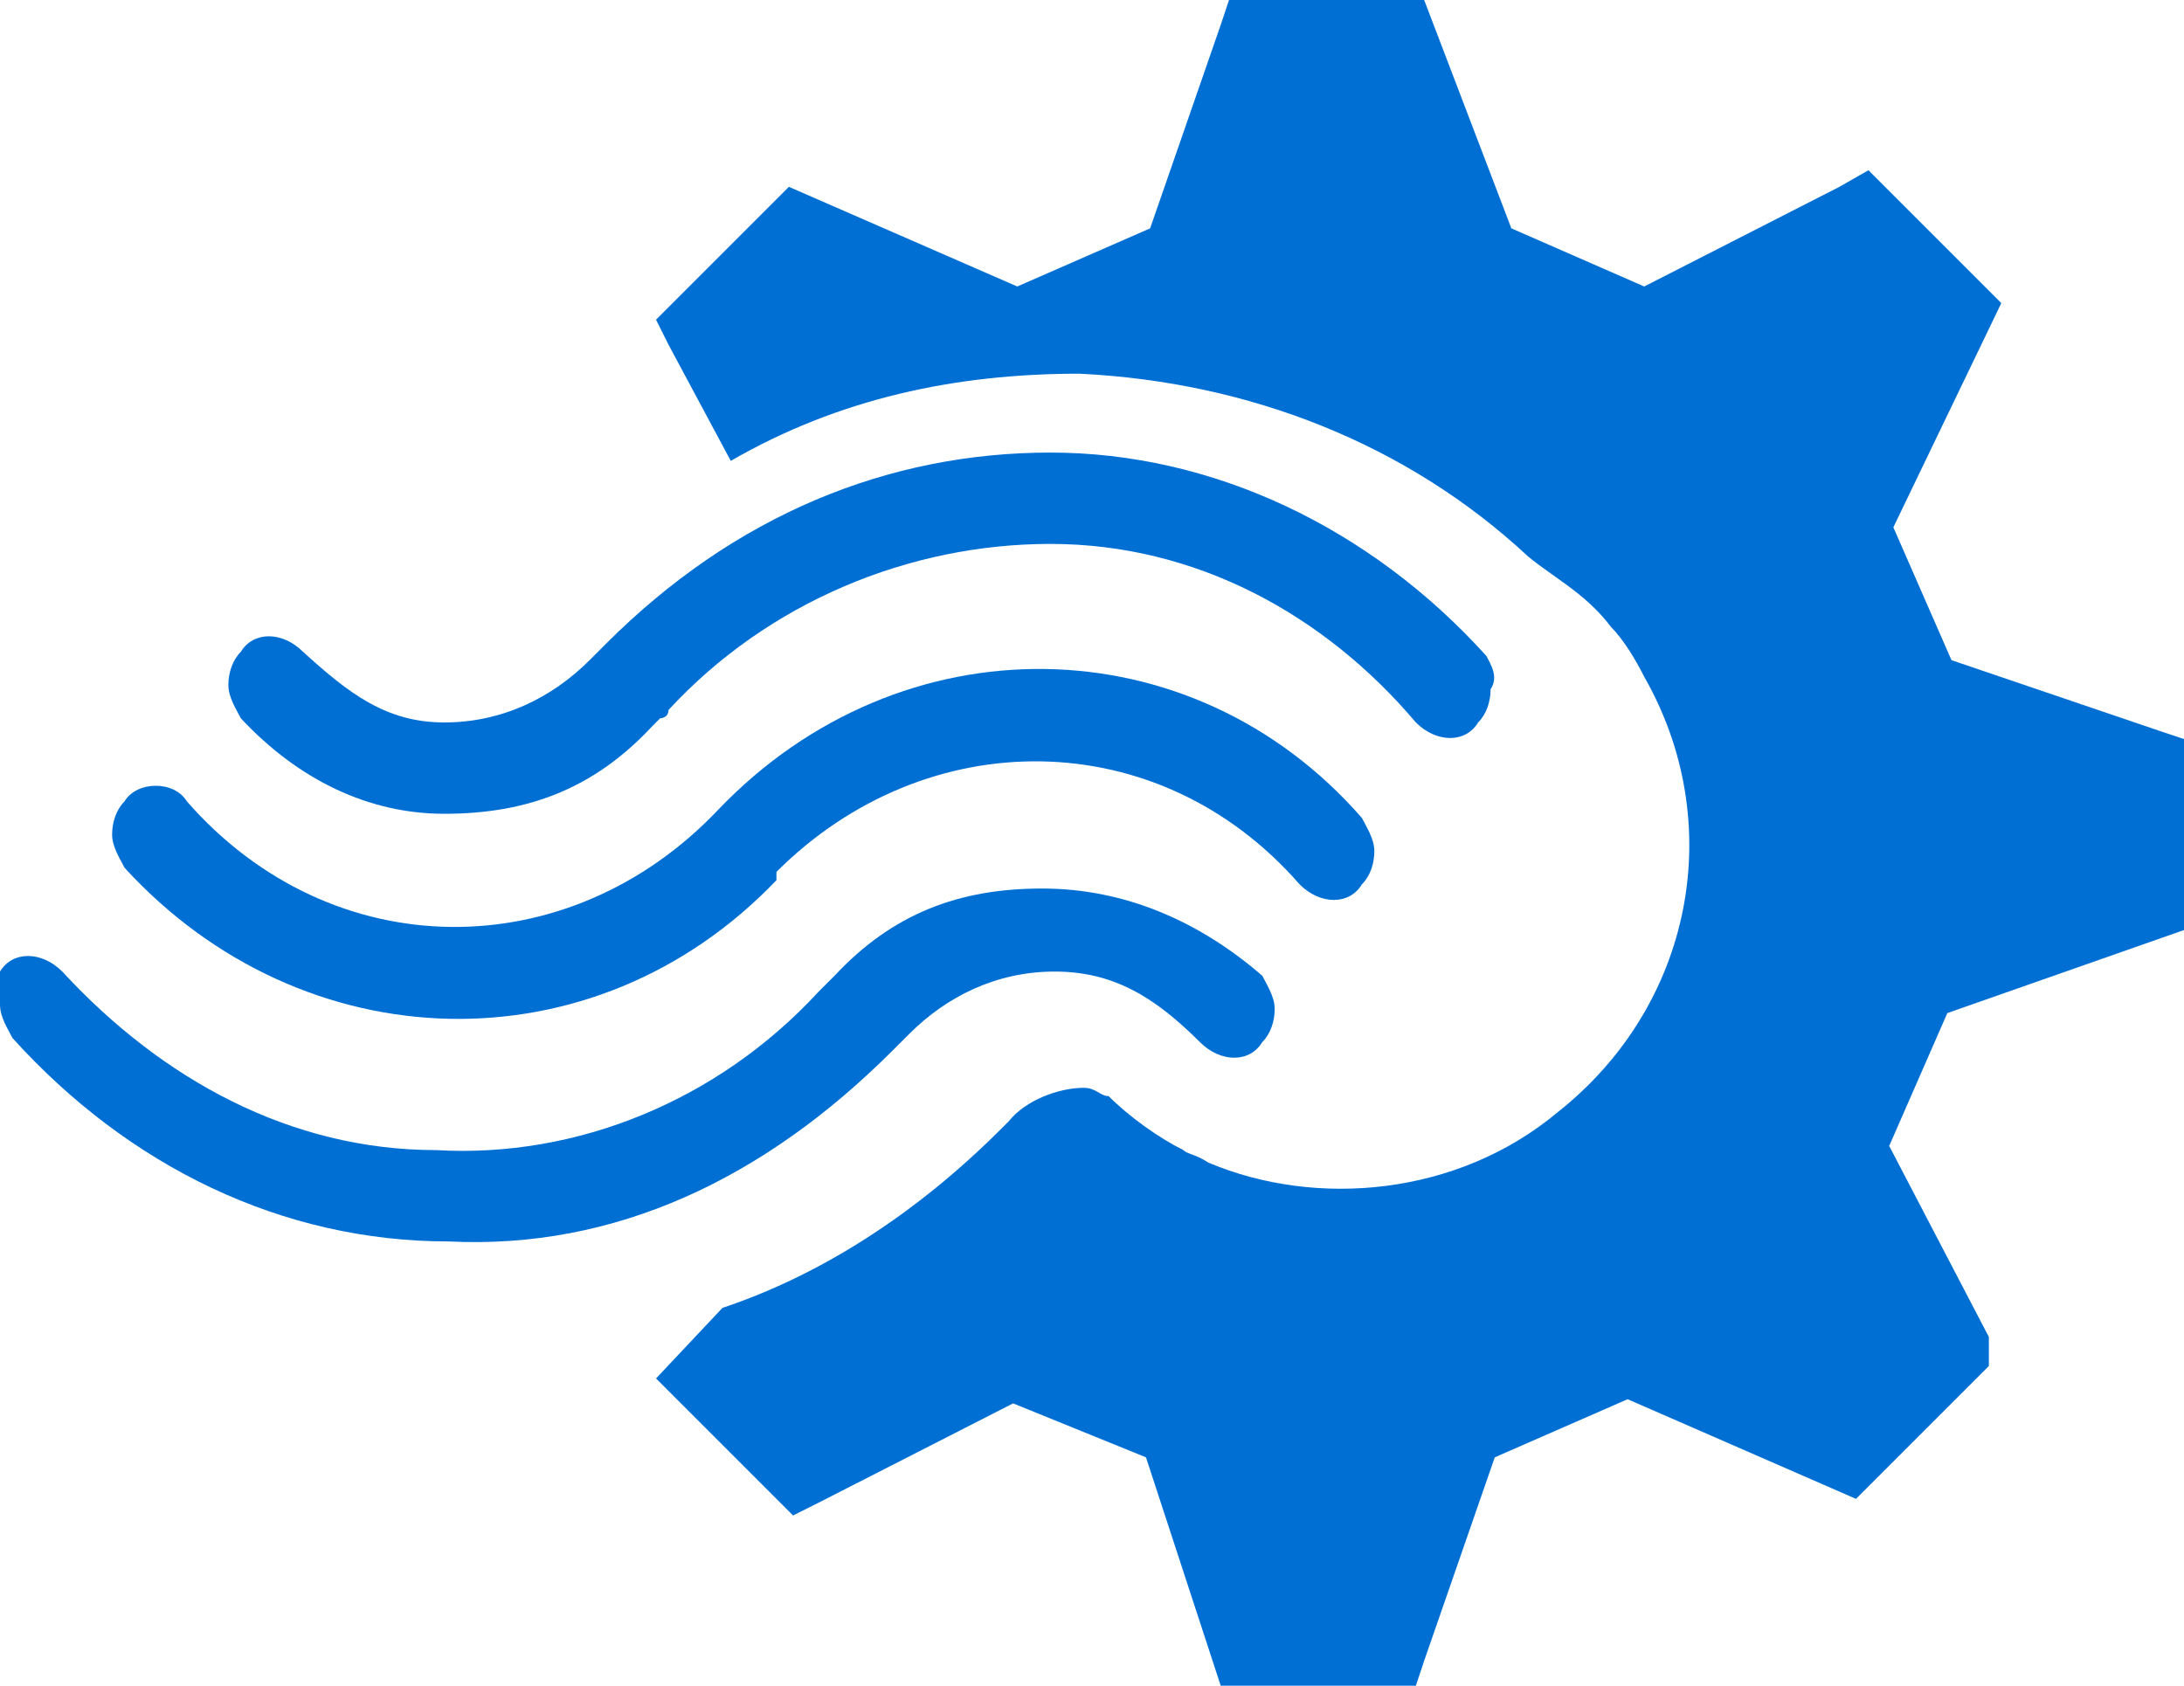
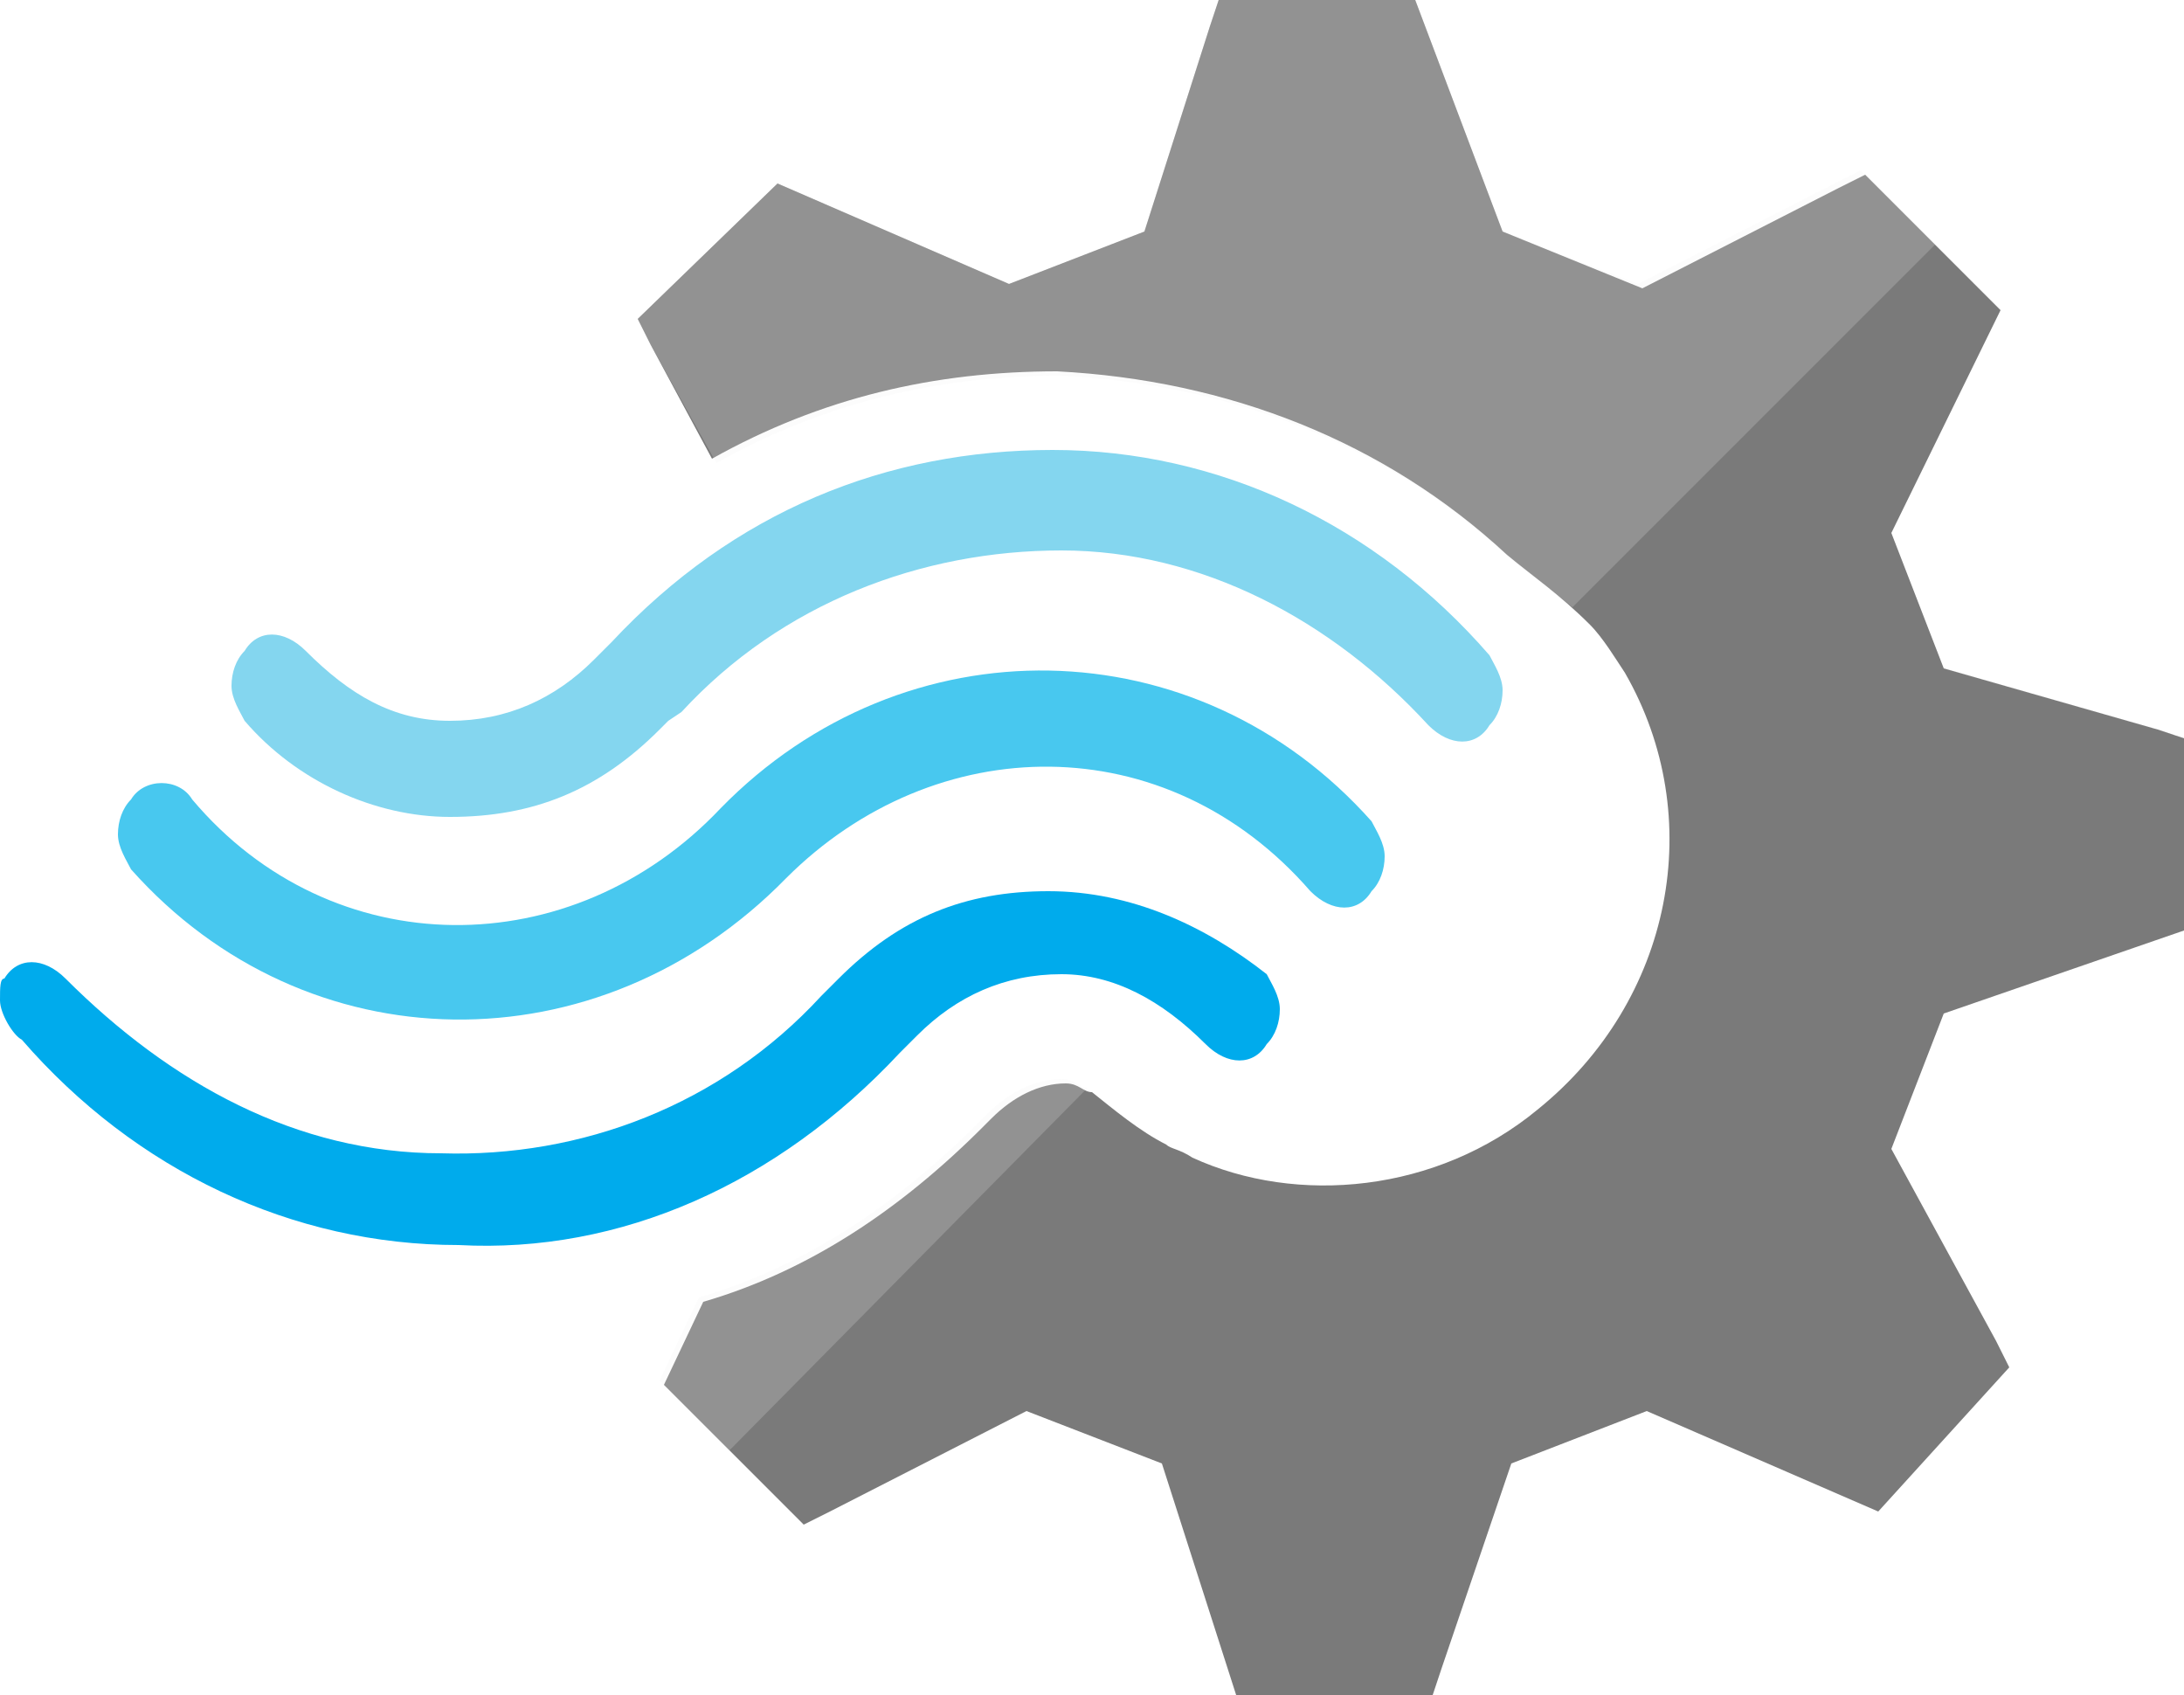
- <svg xmlns="http://www.w3.org/2000/svg" version="1.0" x="0px" y="0px" viewBox="0 0 52.6 40.6" enable-background="new 0 0 152 117.5" xml:space="preserve" id="svg75" width="52.6" height="40.6">
-   <defs id="defs79" />
-   <g id="Layer_1" transform="translate(-45.1,-30.8)">
-     <g id="Azure">
- 	</g>
-     <g id="BizTalk_Services" transform="translate(37.3575,-2500.2)">
- 	</g>
-     <g id="Key_Vault">
- 	</g>
-     <g id="Mobile_Engagement">
- 	</g>
-     <g id="Office_subscription">
-       <g id="Office_subscription_1_">
- 		</g>
-     </g>
-     <g id="g18">
-       <g id="g16">
-         <path d="m 90.6,58.4 1.4,-3.2 5.7,-2 v -4.6 l -0.6,-0.2 -5,-1.7 -1.4,-3.2 2.6,-5.4 v 0 l -3.2,-3.2 -0.7,0.4 -4.7,2.4 -3.2,-1.4 -2.1,-5.5 h -4.7 l -0.2,0.6 -1.7,4.9 -3.2,1.4 -5.5,-2.4 -3.2,3.2 0.3,0.6 1.5,2.8 c 2.6,-1.5 5.4,-2.1 8.4,-2.1 4.1,0.2 7.9,1.7 10.8,4.4 0.6,0.5 1.4,0.9 2,1.7 0.3,0.3 0.6,0.8 0.8,1.2 2,3.5 1.2,7.9 -2.1,10.5 -2.4,2 -5.8,2.3 -8.4,1.2 -0.3,-0.2 -0.5,-0.2 -0.6,-0.3 v 0 0 C 73,58.2 72.3,57.7 71.8,57.2 71.6,57.2 71.5,57 71.2,57 c -0.6,0 -1.4,0.3 -1.8,0.8 L 69.2,58 v 0 c -2,2 -4.3,3.5 -6.7,4.3 l -1.6,1.7 3.1,3.1 0.2,0.2 0.6,-0.3 4.7,-2.4 3.2,1.3 1.8,5.5 h 4.7 l 0.2,-0.6 1.7,-4.9 3.2,-1.4 5.5,2.4 3.2,-3.2 V 63 Z" id="path8" style="fill:#006fd4" />
-         <path d="m 62.4,50.3 v 0 0 c -3.6,3.8 -9.3,3.8 -12.8,-0.2 -0.3,-0.5 -1.2,-0.5 -1.5,0 -0.2,0.2 -0.3,0.5 -0.3,0.8 0,0.3 0.2,0.6 0.3,0.8 4.3,4.7 11.3,4.9 15.7,0.3 v -0.2 0 c 3.6,-3.6 9.2,-3.6 12.6,0.3 0.5,0.5 1.2,0.5 1.5,0 0.2,-0.2 0.3,-0.5 0.3,-0.8 C 78.2,51 78,50.7 77.9,50.5 73.8,45.8 66.8,45.7 62.4,50.3 Z" id="path10" style="fill:#006fd4" />
-         <path d="m 70.2,52.2 c -2,0 -3.6,0.6 -5,2.1 l -0.2,0.2 -0.2,0.2 c -2.4,2.6 -5.8,4 -9.2,3.8 -3.5,0 -6.6,-1.7 -9,-4.3 -0.5,-0.5 -1.2,-0.5 -1.5,0 0,0.2 0,0.5 0,0.8 0,0.3 0.2,0.6 0.3,0.8 2.8,3.1 6.5,4.9 10.5,4.9 4,0.2 7.6,-1.5 10.7,-4.6 l 0.2,-0.2 0.2,-0.2 c 0.9,-0.9 2.1,-1.5 3.5,-1.5 1.4,0 2.4,0.6 3.5,1.7 0.5,0.5 1.2,0.5 1.5,0 0.2,-0.2 0.3,-0.5 0.3,-0.8 0,-0.3 -0.2,-0.6 -0.3,-0.8 C 74,53 72.2,52.2 70.2,52.2 Z" id="path12" style="fill:#006fd4" />
-         <path d="m 80.9,46.6 c -2.8,-3.1 -6.6,-4.9 -10.5,-4.9 -3.9,0 -7.6,1.5 -10.7,4.6 l -0.2,0.2 -0.2,0.2 c -0.9,0.9 -2.1,1.5 -3.5,1.5 -1.4,0 -2.3,-0.7 -3.4,-1.7 -0.5,-0.5 -1.2,-0.5 -1.5,0 -0.2,0.2 -0.3,0.5 -0.3,0.8 0,0.3 0.2,0.6 0.3,0.8 1.4,1.5 3.1,2.3 4.9,2.3 2,0 3.6,-0.6 5,-2.1 L 61,48.1 c 0,0 0.2,0 0.2,-0.2 2.4,-2.6 5.8,-4 9.2,-4 3.5,0 6.6,1.7 8.8,4.3 0.5,0.5 1.2,0.5 1.5,0 0.2,-0.2 0.3,-0.5 0.3,-0.8 0.2,-0.3 0,-0.6 -0.1,-0.8 z" id="path14" style="fill:#006fd4" />
-       </g>
-     </g>
-   </g>
-   <g id="paths" transform="translate(-45.1,-30.8)">
-     <g id="Access_control">
- 	</g>
-     <g id="Azure_active_directory">
- 	</g>
-     <g id="API_Management">
- 	</g>
-     <g id="Azure_automation">
- 	</g>
-     <g id="Azure_SQL_database">
- 	</g>
-     <g id="Azure_subscription">
- 	</g>
-     <g id="Backup_service">
- 	</g>
-     <g id="Bitbucket_code_source">
- 	</g>
-     <g id="Azure_cache">
- 	</g>
-     <g id="Content_delivery_network__x28_CDN_x29_">
- 	</g>
-     <g id="Cloud_service">
- 	</g>
-     <g id="CodePlex">
- 	</g>
-     <g id="Dropbox_code_source">
- 	</g>
-     <g id="Express_route">
- 	</g>
-     <g id="Git_repository">
- 	</g>
-     <g id="GitHub_code">
- 	</g>
-     <g id="HD_Insight">
- 	</g>
-     <g id="Health_monitoring">
- 	</g>
-     <g id="Healthy">
- 	</g>
-     <g id="BizTalk_hybrid_connection">
- 	</g>
-     <g id="Hybrid_connection_manager_for_BizTalk_hybrid_connection">
- 	</g>
-     <g id="Hyper-V_recovery_manager">
- 	</g>
-     <g id="Machine_learning">
- 	</g>
-     <g id="Media_services">
- 	</g>
-     <g id="Microsoft_account">
- 	</g>
-     <g id="Mobile_services">
- 	</g>
-     <g id="Multi-factor_authentication">
- 	</g>
-     <g id="MySQL_database">
- 	</g>
-     <g id="Notification_hub">
- 	</g>
-     <g id="Notification_topic">
- 	</g>
-     <g id="Cloud_Office_365">
- 	</g>
-     <g id="Office_365">
- 	</g>
-     <g id="OS_image">
- 	</g>
-     <g id="Remote_app">
- 	</g>
-     <g id="Task_scheduler">
- 	</g>
-     <g id="Azure_SDK">
- 	</g>
-     <g id="Service_bus">
- 	</g>
-     <g id="Service_bus_queue">
- 	</g>
-     <g id="Service_bus_relay">
- 	</g>
-     <g id="Service_bus_topic">
- 	</g>
-     <g id="Service_endpoint">
- 	</g>
-     <g id="Custom_create">
- 	</g>
-     <g id="SQL_data_sync">
- 	</g>
-     <g id="SQL_reporting">
- 	</g>
-     <g id="Startup_task">
- 	</g>
-     <g id="Windows_Azure_storage">
- 	</g>
-     <g id="Storage_blob">
- 	</g>
-     <g id="Storage_table">
- 	</g>
-     <g id="Storage_queue">
- 	</g>
-     <g id="StorSimple">
- 	</g>
-   </g>
-   <g id="Layer_57" transform="translate(-45.1,-30.8)">
- </g>
-   <g id="Ibiza_Symbols" transform="translate(-45.1,-30.8)">
-     <g id="SQL_Database_Premium">
- 	</g>
+ <svg xmlns="http://www.w3.org/2000/svg" version="1.1" id="Layer_1" x="0px" y="0px" width="50" height="38.8" viewBox="0 0 50 38.8" enable-background="new 0 0 50 50" xml:space="preserve">
+   <defs id="defs19" />
+   <path d="m 43.3,26.3 1.2,-3.1 5.5,-1.9 v -4.4 l -0.6,-0.2 -4.9,-1.4 -1.2,-3.1 2.5,-5.1 v 0 L 42.7,4 42.1,4.3 37.6,6.6 34.4,5.3 32.4,0 h -4.5 l -0.2,0.6 -1.5,4.7 -3.1,1.2 -5.3,-2.3 -3.2,3.1 0.3,0.6 1.4,2.6 c 2.5,-1.4 5.1,-2 7.9,-2 3.9,0.2 7.5,1.6 10.3,4.2 0.6,0.5 1.2,0.9 1.9,1.6 0.3,0.3 0.6,0.8 0.8,1.1 1.9,3.3 1.1,7.5 -2,10 -2.3,1.9 -5.5,2.2 -7.9,1.1 -0.3,-0.2 -0.5,-0.2 -0.6,-0.3 v 0 0 C 26.1,25.9 25.5,25.4 25,25 c -0.2,0 -0.3,-0.2 -0.6,-0.2 -0.6,0 -1.2,0.3 -1.7,0.8 l -0.2,0.2 v 0 c -1.9,1.9 -4,3.3 -6.4,4 l -0.9,1.9 3,3 0.2,0.2 0.6,-0.3 4.5,-2.3 3.1,1.2 1.7,5.3 h 4.5 l 0.2,-0.6 1.6,-4.7 3.1,-1.2 5.3,2.3 3,-3.3 -0.3,-0.6 z" id="path2" style="fill:#7a7a7a" />
+   <path d="m 16.5,18.5 v 0 0 C 13.1,22.1 7.6,22.1 4.4,18.3 4.1,17.8 3.3,17.8 3,18.3 c -0.2,0.2 -0.3,0.5 -0.3,0.8 0,0.3 0.2,0.6 0.3,0.8 4,4.5 10.7,4.6 15,0.2 v 0 0 c 3.4,-3.4 8.7,-3.5 12,0.3 0.5,0.5 1.1,0.5 1.4,0 0.2,-0.2 0.3,-0.5 0.3,-0.8 0,-0.3 -0.2,-0.6 -0.3,-0.8 -4,-4.5 -10.7,-4.6 -14.9,-0.3 z" id="path4" style="fill:#48c8ef" />
+   <path d="m 24,20.4 c -1.9,0 -3.4,0.6 -4.8,2 l -0.2,0.2 -0.2,0.2 c -2.3,2.5 -5.5,3.7 -8.7,3.6 -3.3,0 -6.2,-1.6 -8.6,-4 C 1,21.9 0.4,21.9 0.1,22.4 0,22.4 0,22.6 0,22.9 c 0,0.3 0.3,0.8 0.5,0.9 2.6,3 6.2,4.7 10,4.7 3.7,0.2 7.3,-1.4 10.1,-4.4 l 0.2,-0.2 0.2,-0.2 c 0.9,-0.9 2,-1.4 3.3,-1.4 1.2,0 2.3,0.6 3.3,1.6 0.5,0.5 1.1,0.5 1.4,0 0.2,-0.2 0.3,-0.5 0.3,-0.8 0,-0.3 -0.2,-0.6 -0.3,-0.8 -1.4,-1.1 -3.1,-1.9 -5,-1.9 z" id="path6" style="fill:#00abec" />
+   <path d="m 15.6,16.3 c 2.3,-2.5 5.5,-3.7 8.7,-3.7 3.2,0 6.2,1.6 8.4,4 0.5,0.5 1.1,0.5 1.4,0 0.2,-0.2 0.3,-0.5 0.3,-0.8 0,-0.3 -0.2,-0.6 -0.3,-0.8 -2.6,-3 -6.2,-4.7 -10,-4.7 -3.8,0 -7.3,1.4 -10.1,4.4 l -0.2,0.2 -0.2,0.2 c -0.9,0.9 -2,1.4 -3.3,1.4 C 9,16.5 8,15.9 7,14.9 c -0.5,-0.5 -1.1,-0.5 -1.4,0 -0.2,0.2 -0.3,0.5 -0.3,0.8 0,0.3 0.2,0.6 0.3,0.8 1.2,1.4 3,2.2 4.7,2.2 1.9,0 3.4,-0.6 4.8,-2 l 0.2,-0.2 z" id="path8" style="fill:#84d6ef" />
+   <g enable-background="new    " id="g14" style="opacity:0.2" transform="translate(0,-5.7)">
+     <path d="m 24.9,30.6 c -0.2,0 -0.3,-0.2 -0.6,-0.2 -0.6,0 -1.2,0.3 -1.7,0.8 l -0.2,0.2 c -1.9,1.9 -4,3.3 -6.4,4 l -0.9,1.9 1.6,1.6 8.2,-8.3 c 0,0 0,0 0,0 z" id="path10" style="fill:#f1f1f1" />
+     <path d="m 16.4,16.3 c 2.5,-1.4 5.1,-2 7.9,-2 3.9,0.2 7.5,1.6 10.3,4.2 0.5,0.4 0.9,0.7 1.4,1.1 L 44.3,11.3 42.6,9.6 42,9.9 37.5,12.2 34.4,11 32.4,5.7 h -4.5 l -0.2,0.6 -1.5,4.7 -3.1,1.2 -5.3,-2.3 -3.2,3.1 0.3,0.6 z" id="path12" style="fill:#f1f1f1" />
  </g>
</svg>
